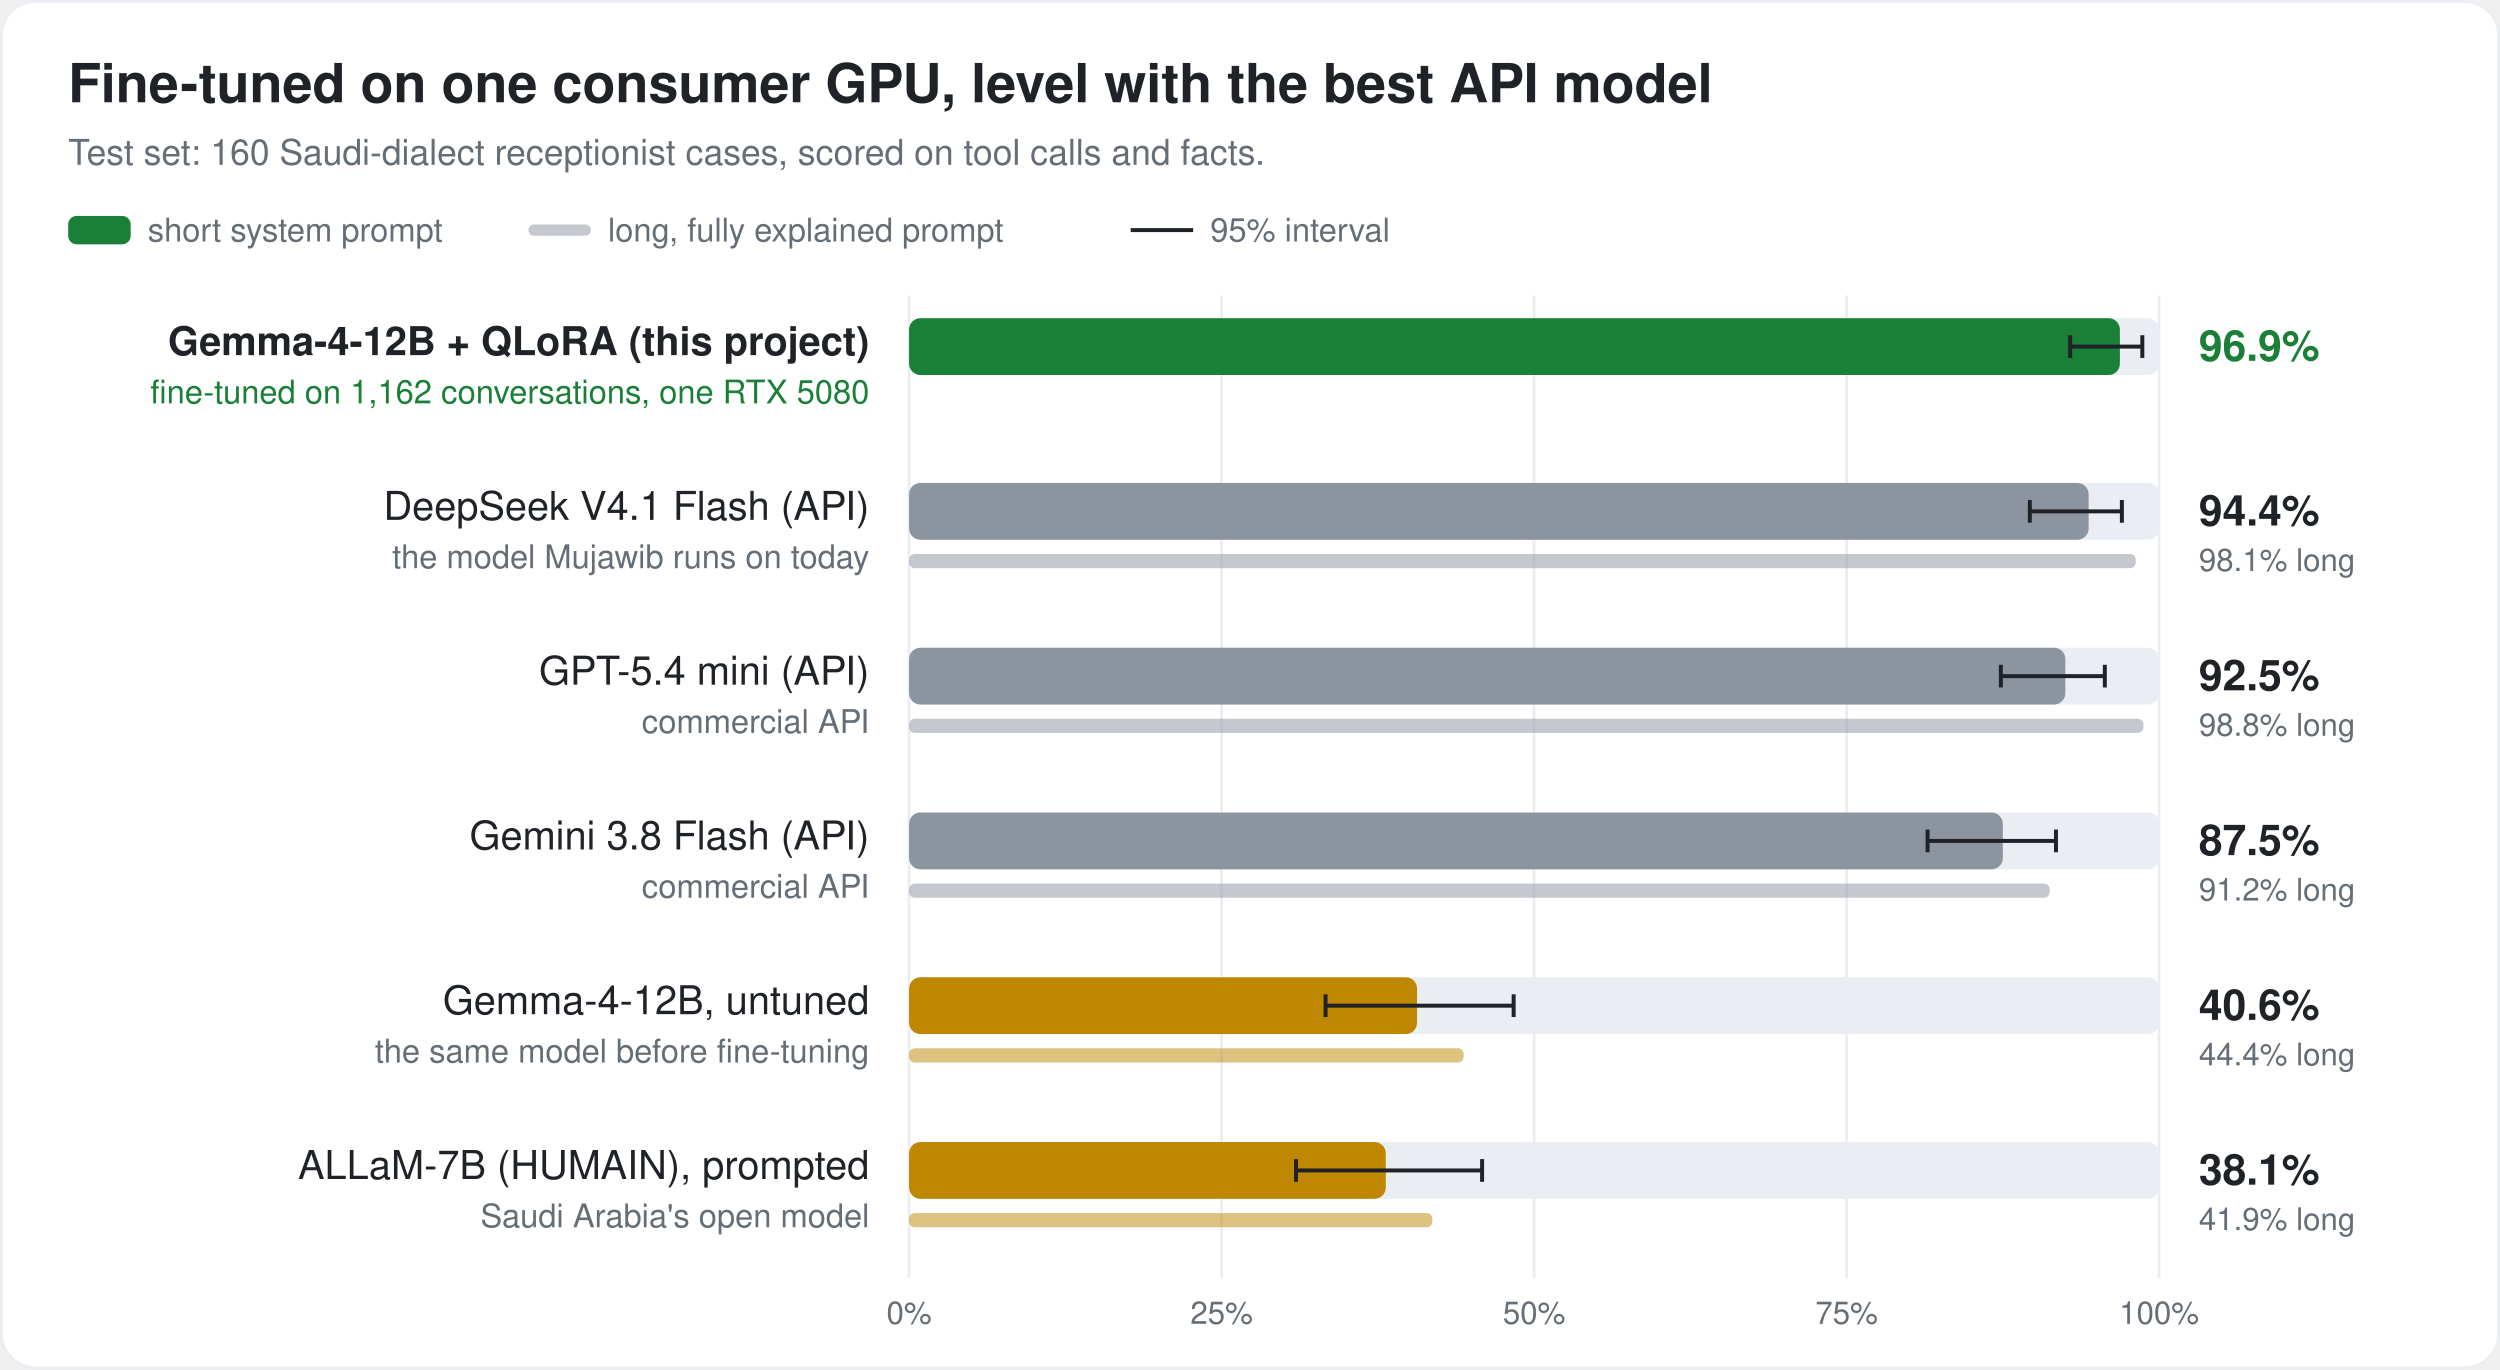
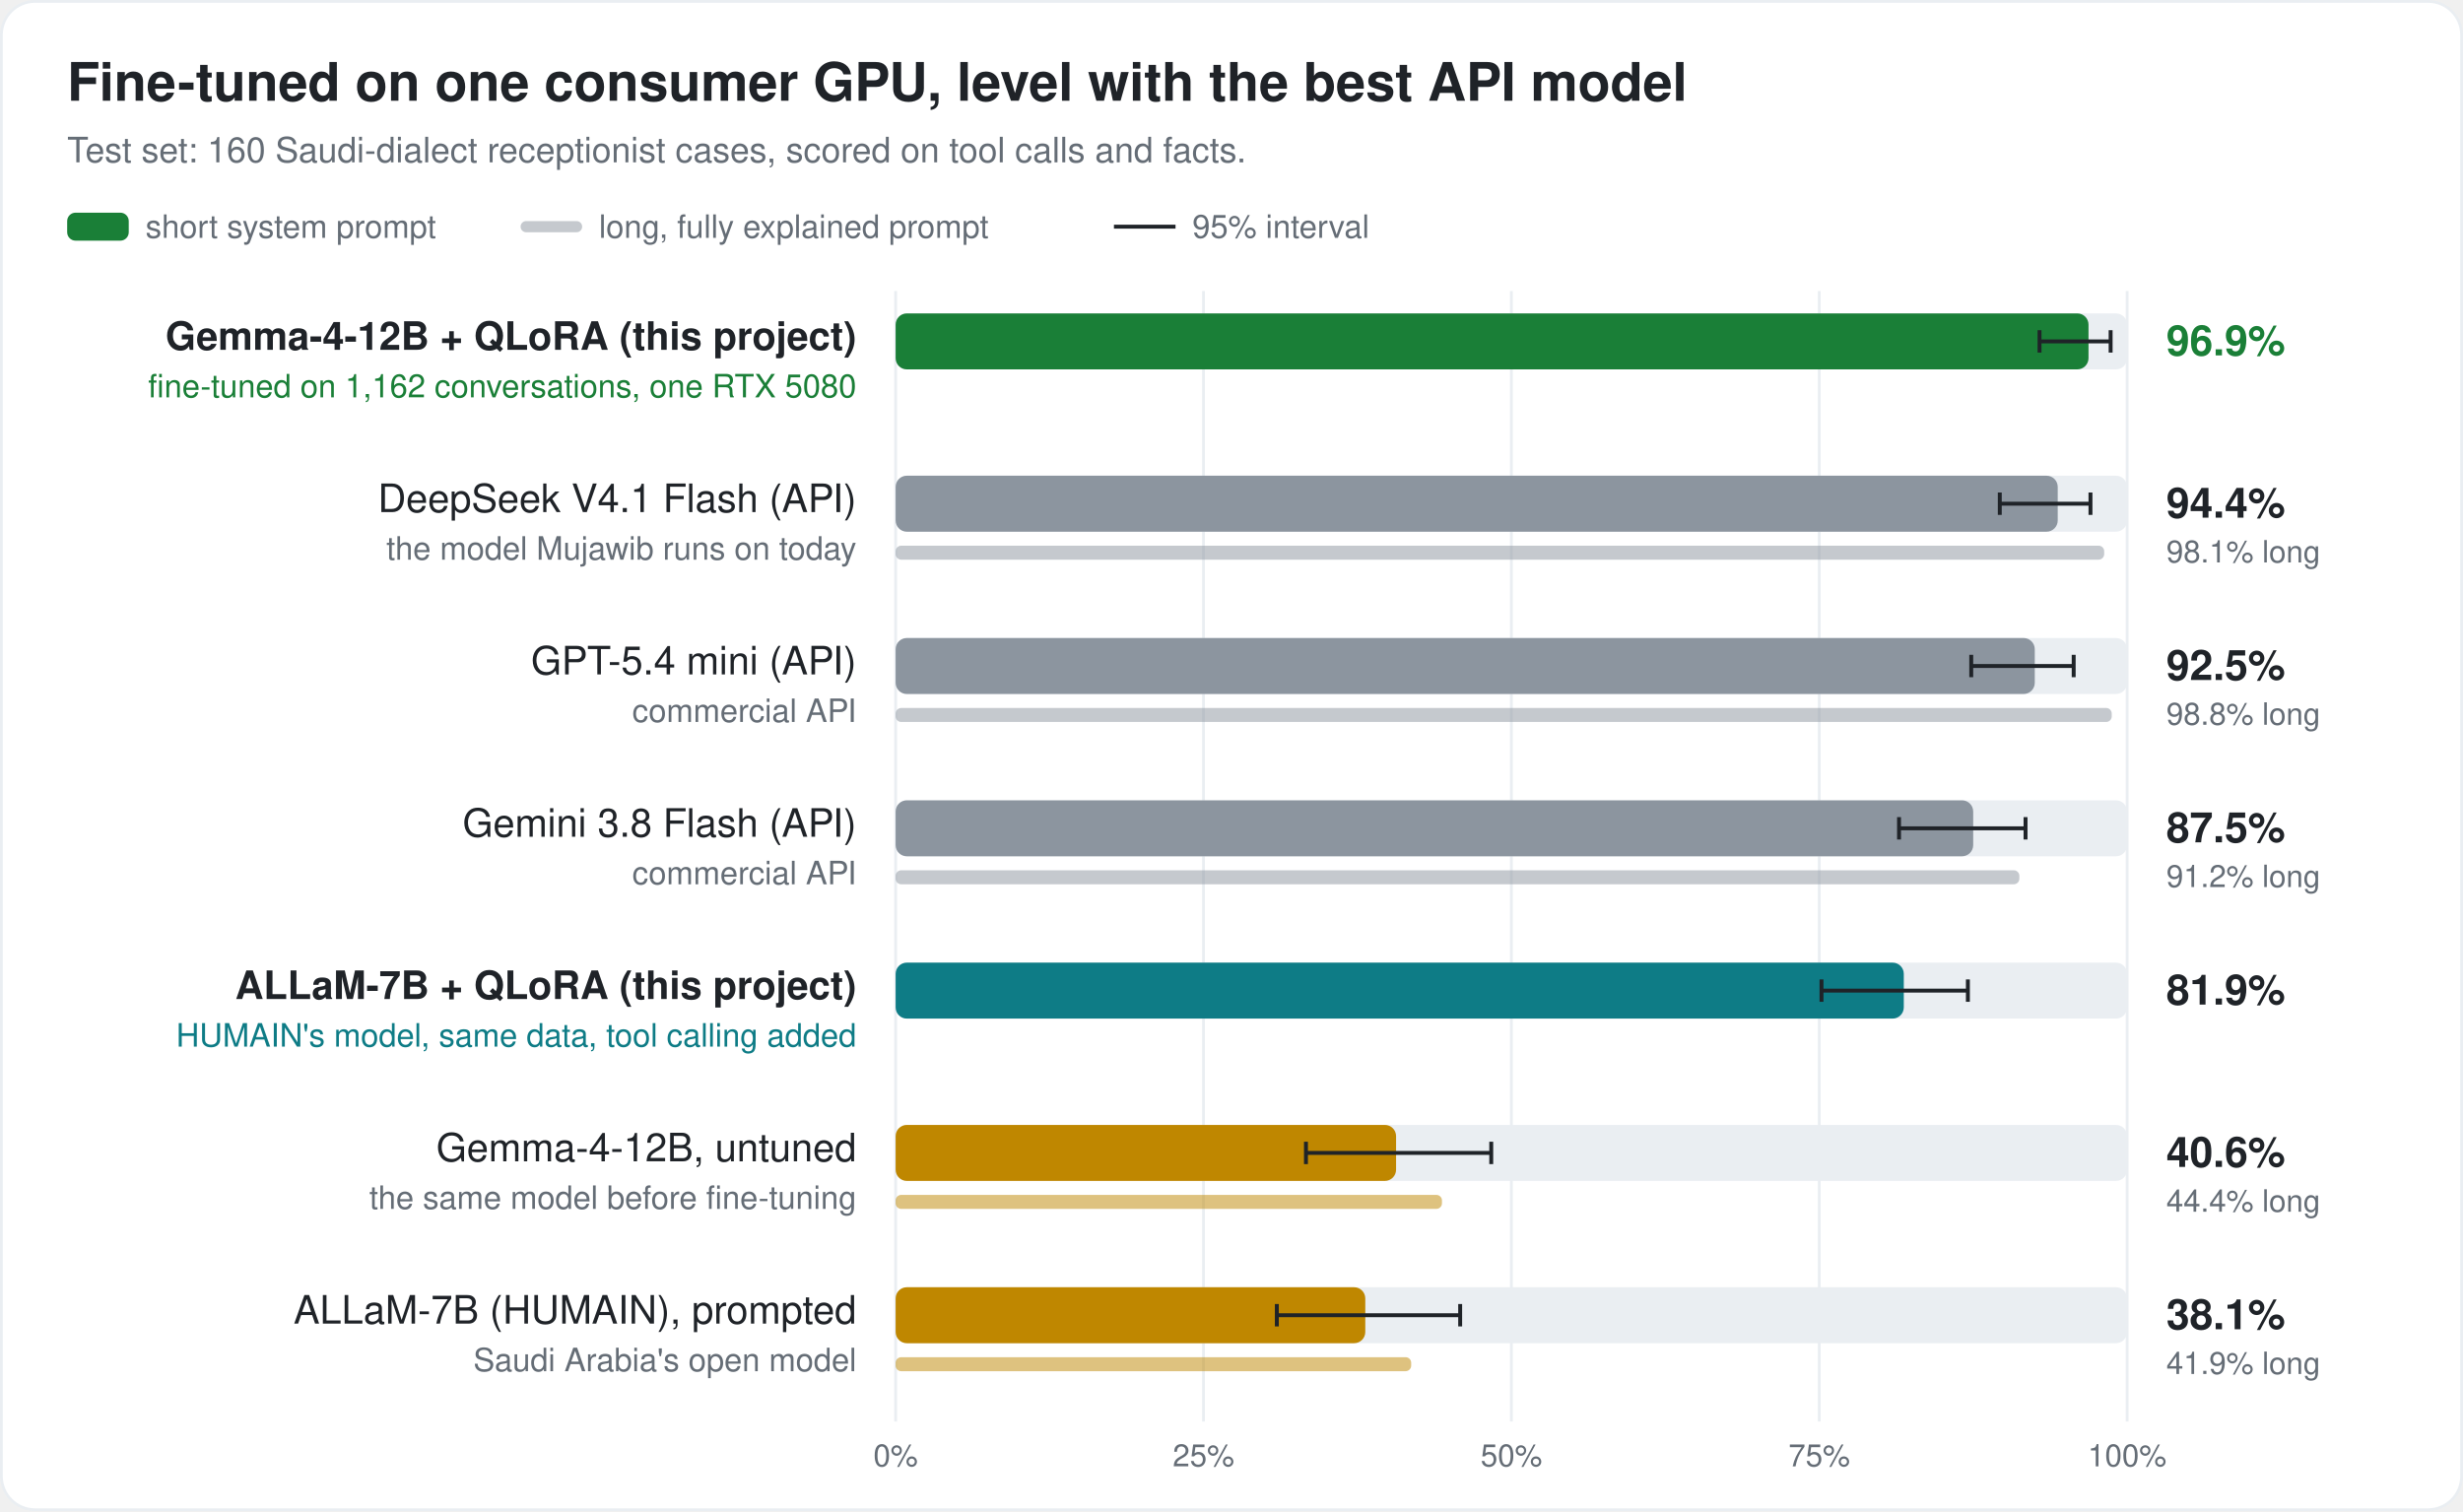
- <svg xmlns="http://www.w3.org/2000/svg" width="880" height="482" viewBox="0 0 880 482" role="img">
-   <style>text{font-family:system-ui, -apple-system, 'Segoe UI', Helvetica, Arial, sans-serif}.f-bg{fill:#ffffff}.s-bg{stroke:#ffffff}.f-ink{fill:#1f2328}.s-ink{stroke:#1f2328}.f-muted{fill:#656d76}.s-muted{stroke:#656d76}.f-grid{fill:#eaeef2}.s-grid{stroke:#eaeef2}.f-axis{fill:#afb8c1}.s-axis{stroke:#afb8c1}.f-white{fill:#ffffff}.s-white{stroke:#ffffff}.f-onours{fill:#ffffff}.s-onours{stroke:#ffffff}.f-ours{fill:#1a7f37}.s-ours{stroke:#1a7f37}.f-api{fill:#8c959f}.s-api{stroke:#8c959f}.f-open{fill:#bf8700}.s-open{stroke:#bf8700}.f-r1{fill:#b4e2bf}.s-r1{stroke:#b4e2bf}.f-r2{fill:#7cc690}.s-r2{stroke:#7cc690}.f-r3{fill:#3fa45c}.s-r3{stroke:#3fa45c}.f-h5{fill:#1a7f37}.s-h5{stroke:#1a7f37}.f-h4{fill:#9bd5a9}.s-h4{stroke:#9bd5a9}.f-h3{fill:#f2d27a}.s-h3{stroke:#f2d27a}.f-h2{fill:#f3ac7a}.s-h2{stroke:#f3ac7a}.f-h1{fill:#f2a6a0}.s-h1{stroke:#f2a6a0}.f-h0{fill:#cf222e}.s-h0{stroke:#cf222e}.f-numbers{fill:#cf222e}.s-numbers{stroke:#cf222e}.f-times{fill:#bc4c00}.s-times{stroke:#bc4c00}.f-dates{fill:#8250df}.s-dates{stroke:#8250df}.f-actions{fill:#0969da}.s-actions{stroke:#0969da}@media (prefers-color-scheme:dark){.f-bg{fill:#0d1117}.s-bg{stroke:#0d1117}.f-ink{fill:#e6edf3}.s-ink{stroke:#e6edf3}.f-muted{fill:#8d96a0}.s-muted{stroke:#8d96a0}.f-grid{fill:#21262d}.s-grid{stroke:#21262d}.f-axis{fill:#484f58}.s-axis{stroke:#484f58}.f-white{fill:#ffffff}.s-white{stroke:#ffffff}.f-onours{fill:#0d1117}.s-onours{stroke:#0d1117}.f-ours{fill:#3fb950}.s-ours{stroke:#3fb950}.f-api{fill:#6e7681}.s-api{stroke:#6e7681}.f-open{fill:#d29922}.s-open{stroke:#d29922}.f-r1{fill:#24532f}.s-r1{stroke:#24532f}.f-r2{fill:#276e38}.s-r2{stroke:#276e38}.f-r3{fill:#2a8a40}.s-r3{stroke:#2a8a40}.f-h5{fill:#238636}.s-h5{stroke:#238636}.f-h4{fill:#1f5f30}.s-h4{stroke:#1f5f30}.f-h3{fill:#6b5110}.s-h3{stroke:#6b5110}.f-h2{fill:#7c3b12}.s-h2{stroke:#7c3b12}.f-h1{fill:#6e211d}.s-h1{stroke:#6e211d}.f-h0{fill:#b62324}.s-h0{stroke:#b62324}.f-numbers{fill:#f85149}.s-numbers{stroke:#f85149}.f-times{fill:#db6d28}.s-times{stroke:#db6d28}.f-dates{fill:#a371f7}.s-dates{stroke:#a371f7}.f-actions{fill:#4493f8}.s-actions{stroke:#4493f8}}</style>
-   <rect x="0.5" y="0.5" width="879" height="481" rx="12" class="f-bg s-grid" />
+ <svg xmlns="http://www.w3.org/2000/svg" width="880" height="540" viewBox="0 0 880 540" role="img">
+   <style>text{font-family:system-ui, -apple-system, 'Segoe UI', Helvetica, Arial, sans-serif}.f-bg{fill:#ffffff}.s-bg{stroke:#ffffff}.f-ink{fill:#1f2328}.s-ink{stroke:#1f2328}.f-muted{fill:#656d76}.s-muted{stroke:#656d76}.f-grid{fill:#eaeef2}.s-grid{stroke:#eaeef2}.f-axis{fill:#afb8c1}.s-axis{stroke:#afb8c1}.f-white{fill:#ffffff}.s-white{stroke:#ffffff}.f-onours{fill:#ffffff}.s-onours{stroke:#ffffff}.f-ours{fill:#1a7f37}.s-ours{stroke:#1a7f37}.f-api{fill:#8c959f}.s-api{stroke:#8c959f}.f-open{fill:#bf8700}.s-open{stroke:#bf8700}.f-r1{fill:#b4e2bf}.s-r1{stroke:#b4e2bf}.f-r2{fill:#7cc690}.s-r2{stroke:#7cc690}.f-r3{fill:#3fa45c}.s-r3{stroke:#3fa45c}.f-h5{fill:#1a7f37}.s-h5{stroke:#1a7f37}.f-h4{fill:#9bd5a9}.s-h4{stroke:#9bd5a9}.f-h3{fill:#f2d27a}.s-h3{stroke:#f2d27a}.f-h2{fill:#f3ac7a}.s-h2{stroke:#f3ac7a}.f-h1{fill:#f2a6a0}.s-h1{stroke:#f2a6a0}.f-h0{fill:#cf222e}.s-h0{stroke:#cf222e}.f-numbers{fill:#cf222e}.s-numbers{stroke:#cf222e}.f-times{fill:#bc4c00}.s-times{stroke:#bc4c00}.f-dates{fill:#8250df}.s-dates{stroke:#8250df}.f-actions{fill:#0969da}.s-actions{stroke:#0969da}.f-allam{fill:#0e7c86}.s-allam{stroke:#0e7c86}@media (prefers-color-scheme:dark){.f-bg{fill:#0d1117}.s-bg{stroke:#0d1117}.f-ink{fill:#e6edf3}.s-ink{stroke:#e6edf3}.f-muted{fill:#8d96a0}.s-muted{stroke:#8d96a0}.f-grid{fill:#21262d}.s-grid{stroke:#21262d}.f-axis{fill:#484f58}.s-axis{stroke:#484f58}.f-white{fill:#ffffff}.s-white{stroke:#ffffff}.f-onours{fill:#0d1117}.s-onours{stroke:#0d1117}.f-ours{fill:#3fb950}.s-ours{stroke:#3fb950}.f-api{fill:#6e7681}.s-api{stroke:#6e7681}.f-open{fill:#d29922}.s-open{stroke:#d29922}.f-r1{fill:#24532f}.s-r1{stroke:#24532f}.f-r2{fill:#276e38}.s-r2{stroke:#276e38}.f-r3{fill:#2a8a40}.s-r3{stroke:#2a8a40}.f-h5{fill:#238636}.s-h5{stroke:#238636}.f-h4{fill:#1f5f30}.s-h4{stroke:#1f5f30}.f-h3{fill:#6b5110}.s-h3{stroke:#6b5110}.f-h2{fill:#7c3b12}.s-h2{stroke:#7c3b12}.f-h1{fill:#6e211d}.s-h1{stroke:#6e211d}.f-h0{fill:#b62324}.s-h0{stroke:#b62324}.f-numbers{fill:#f85149}.s-numbers{stroke:#f85149}.f-times{fill:#db6d28}.s-times{stroke:#db6d28}.f-dates{fill:#a371f7}.s-dates{stroke:#a371f7}.f-actions{fill:#4493f8}.s-actions{stroke:#4493f8}.f-allam{fill:#2bb3c0}.s-allam{stroke:#2bb3c0}}</style>
+   <rect x="0.5" y="0.5" width="879" height="539" rx="12" class="f-bg s-grid" />
  <text x="24.0" y="36.0" font-size="19" text-anchor="start" class="f-ink" font-weight="bold">Fine-tuned on one consumer GPU, level with the best API model</text>
  <text x="24.0" y="58.0" font-size="12.5" text-anchor="start" class="f-muted" font-weight="normal">Test set: 160 Saudi-dialect receptionist cases, scored on tool calls and facts.</text>
  <rect x="24.0" y="76.0" width="22.0" height="10.0" rx="3" class="f-ours" />
  <text x="52.0" y="85.0" font-size="11.5" text-anchor="start" class="f-muted" font-weight="normal">short system prompt</text>
  <rect x="186.0" y="79.0" width="22.0" height="4.0" rx="2" class="f-api" fill-opacity="0.5" />
  <text x="214.0" y="85.0" font-size="11.5" text-anchor="start" class="f-muted" font-weight="normal">long, fully explained prompt</text>
  <line x1="398.0" y1="81.0" x2="420.0" y2="81.0" class="s-ink" stroke-width="1.4" />
  <text x="426.0" y="85.0" font-size="11.5" text-anchor="start" class="f-muted" font-weight="normal">95% interval</text>
-   <line x1="320.0" y1="104.0" x2="320.0" y2="450.0" class="s-grid" stroke-width="1.0" />
-   <text x="320.0" y="466.0" font-size="11" text-anchor="middle" class="f-muted" font-weight="normal">0%</text>
-   <line x1="430.0" y1="104.0" x2="430.0" y2="450.0" class="s-grid" stroke-width="1.0" />
-   <text x="430.0" y="466.0" font-size="11" text-anchor="middle" class="f-muted" font-weight="normal">25%</text>
-   <line x1="540.0" y1="104.0" x2="540.0" y2="450.0" class="s-grid" stroke-width="1.0" />
-   <text x="540.0" y="466.0" font-size="11" text-anchor="middle" class="f-muted" font-weight="normal">50%</text>
-   <line x1="650.0" y1="104.0" x2="650.0" y2="450.0" class="s-grid" stroke-width="1.0" />
-   <text x="650.0" y="466.0" font-size="11" text-anchor="middle" class="f-muted" font-weight="normal">75%</text>
-   <line x1="760.0" y1="104.0" x2="760.0" y2="450.0" class="s-grid" stroke-width="1.0" />
-   <text x="760.0" y="466.0" font-size="11" text-anchor="middle" class="f-muted" font-weight="normal">100%</text>
+   <line x1="320.0" y1="104.0" x2="320.0" y2="508.0" class="s-grid" stroke-width="1.0" />
+   <text x="320.0" y="524.0" font-size="11" text-anchor="middle" class="f-muted" font-weight="normal">0%</text>
+   <line x1="430.0" y1="104.0" x2="430.0" y2="508.0" class="s-grid" stroke-width="1.0" />
+   <text x="430.0" y="524.0" font-size="11" text-anchor="middle" class="f-muted" font-weight="normal">25%</text>
+   <line x1="540.0" y1="104.0" x2="540.0" y2="508.0" class="s-grid" stroke-width="1.0" />
+   <text x="540.0" y="524.0" font-size="11" text-anchor="middle" class="f-muted" font-weight="normal">50%</text>
+   <line x1="650.0" y1="104.0" x2="650.0" y2="508.0" class="s-grid" stroke-width="1.0" />
+   <text x="650.0" y="524.0" font-size="11" text-anchor="middle" class="f-muted" font-weight="normal">75%</text>
+   <line x1="760.0" y1="104.0" x2="760.0" y2="508.0" class="s-grid" stroke-width="1.0" />
+   <text x="760.0" y="524.0" font-size="11" text-anchor="middle" class="f-muted" font-weight="normal">100%</text>
  <text x="306.0" y="125.0" font-size="14" text-anchor="end" class="f-ink" font-weight="bold">Gemma-4-12B + QLoRA (this project)</text>
  <text x="306.0" y="142.0" font-size="11.5" text-anchor="end" class="f-ours" font-weight="normal">fine-tuned on 1,162 conversations, one RTX 5080</text>
  <rect x="320.0" y="112.0" width="440.0" height="20.0" rx="4" class="f-grid" />
  <rect x="320.0" y="112.0" width="426.2" height="20.0" rx="4" class="f-ours" />
  <line x1="728.7" y1="122.0" x2="754.1" y2="122.0" class="s-ink" stroke-width="1.4" />
  <line x1="728.7" y1="118.0" x2="728.7" y2="126.0" class="s-ink" stroke-width="1.4" />
  <line x1="754.1" y1="118.0" x2="754.1" y2="126.0" class="s-ink" stroke-width="1.4" />
  <text x="774.0" y="127.0" font-size="15" text-anchor="start" class="f-ours" font-weight="bold">96.9%</text>
  <text x="306.0" y="183.0" font-size="14" text-anchor="end" class="f-ink" font-weight="normal">DeepSeek V4.1 Flash (API)</text>
  <text x="306.0" y="200.0" font-size="11.5" text-anchor="end" class="f-muted" font-weight="normal">the model Mujawib runs on today</text>
  <rect x="320.0" y="170.0" width="440.0" height="20.0" rx="4" class="f-grid" />
  <rect x="320.0" y="170.0" width="415.2" height="20.0" rx="4" class="f-api" />
  <line x1="714.5" y1="180.0" x2="746.9" y2="180.0" class="s-ink" stroke-width="1.4" />
  <line x1="714.5" y1="176.0" x2="714.5" y2="184.0" class="s-ink" stroke-width="1.4" />
  <line x1="746.9" y1="176.0" x2="746.9" y2="184.0" class="s-ink" stroke-width="1.4" />
  <text x="774.0" y="185.0" font-size="15" text-anchor="start" class="f-ink" font-weight="bold">94.4%</text>
  <rect x="320.0" y="195.0" width="431.8" height="5.0" rx="2" class="f-api" fill-opacity="0.5" />
  <text x="774.0" y="201.0" font-size="11" text-anchor="start" class="f-muted" font-weight="normal">98.1% long</text>
  <text x="306.0" y="241.0" font-size="14" text-anchor="end" class="f-ink" font-weight="normal">GPT-5.4 mini (API)</text>
  <text x="306.0" y="258.0" font-size="11.5" text-anchor="end" class="f-muted" font-weight="normal">commercial API</text>
  <rect x="320.0" y="228.0" width="440.0" height="20.0" rx="4" class="f-grid" />
  <rect x="320.0" y="228.0" width="407.0" height="20.0" rx="4" class="f-api" />
  <line x1="704.3" y1="238.0" x2="740.9" y2="238.0" class="s-ink" stroke-width="1.4" />
  <line x1="704.3" y1="234.0" x2="704.3" y2="242.0" class="s-ink" stroke-width="1.4" />
  <line x1="740.9" y1="234.0" x2="740.9" y2="242.0" class="s-ink" stroke-width="1.4" />
  <text x="774.0" y="243.0" font-size="15" text-anchor="start" class="f-ink" font-weight="bold">92.5%</text>
  <rect x="320.0" y="253.0" width="434.5" height="5.0" rx="2" class="f-api" fill-opacity="0.5" />
  <text x="774.0" y="259.0" font-size="11" text-anchor="start" class="f-muted" font-weight="normal">98.8% long</text>
  <text x="306.0" y="299.0" font-size="14" text-anchor="end" class="f-ink" font-weight="normal">Gemini 3.8 Flash (API)</text>
  <text x="306.0" y="316.0" font-size="11.5" text-anchor="end" class="f-muted" font-weight="normal">commercial API</text>
  <rect x="320.0" y="286.0" width="440.0" height="20.0" rx="4" class="f-grid" />
  <rect x="320.0" y="286.0" width="385.0" height="20.0" rx="4" class="f-api" />
  <line x1="678.5" y1="296.0" x2="723.7" y2="296.0" class="s-ink" stroke-width="1.4" />
  <line x1="678.5" y1="292.0" x2="678.5" y2="300.0" class="s-ink" stroke-width="1.4" />
  <line x1="723.7" y1="292.0" x2="723.7" y2="300.0" class="s-ink" stroke-width="1.4" />
  <text x="774.0" y="301.0" font-size="15" text-anchor="start" class="f-ink" font-weight="bold">87.5%</text>
  <rect x="320.0" y="311.0" width="401.5" height="5.0" rx="2" class="f-api" fill-opacity="0.5" />
  <text x="774.0" y="317.0" font-size="11" text-anchor="start" class="f-muted" font-weight="normal">91.2% long</text>
-   <text x="306.0" y="357.0" font-size="14" text-anchor="end" class="f-ink" font-weight="normal">Gemma-4-12B, untuned</text>
-   <text x="306.0" y="374.0" font-size="11.5" text-anchor="end" class="f-muted" font-weight="normal">the same model before fine-tuning</text>
+   <text x="306.0" y="357.0" font-size="14" text-anchor="end" class="f-ink" font-weight="bold">ALLaM-7B + QLoRA (this project)</text>
+   <text x="306.0" y="374.0" font-size="11.5" text-anchor="end" class="f-allam" font-weight="normal">HUMAIN's model, same data, tool calling added</text>
  <rect x="320.0" y="344.0" width="440.0" height="20.0" rx="4" class="f-grid" />
-   <rect x="320.0" y="344.0" width="178.8" height="20.0" rx="4" class="f-open" />
-   <line x1="466.6" y1="354.0" x2="532.8" y2="354.0" class="s-ink" stroke-width="1.4" />
-   <line x1="466.6" y1="350.0" x2="466.6" y2="358.0" class="s-ink" stroke-width="1.4" />
-   <line x1="532.8" y1="350.0" x2="532.8" y2="358.0" class="s-ink" stroke-width="1.4" />
-   <text x="774.0" y="359.0" font-size="15" text-anchor="start" class="f-ink" font-weight="bold">40.6%</text>
-   <rect x="320.0" y="369.0" width="195.2" height="5.0" rx="2" class="f-open" fill-opacity="0.5" />
-   <text x="774.0" y="375.0" font-size="11" text-anchor="start" class="f-muted" font-weight="normal">44.4% long</text>
-   <text x="306.0" y="415.0" font-size="14" text-anchor="end" class="f-ink" font-weight="normal">ALLaM-7B (HUMAIN), prompted</text>
-   <text x="306.0" y="432.0" font-size="11.5" text-anchor="end" class="f-muted" font-weight="normal">Saudi Arabia's open model</text>
+   <rect x="320.0" y="344.0" width="360.2" height="20.0" rx="4" class="f-allam" />
+   <line x1="650.8" y1="354.0" x2="703.1" y2="354.0" class="s-ink" stroke-width="1.4" />
+   <line x1="650.8" y1="350.0" x2="650.8" y2="358.0" class="s-ink" stroke-width="1.4" />
+   <line x1="703.1" y1="350.0" x2="703.1" y2="358.0" class="s-ink" stroke-width="1.4" />
+   <text x="774.0" y="359.0" font-size="15" text-anchor="start" class="f-ink" font-weight="bold">81.9%</text>
+   <text x="306.0" y="415.0" font-size="14" text-anchor="end" class="f-ink" font-weight="normal">Gemma-4-12B, untuned</text>
+   <text x="306.0" y="432.0" font-size="11.5" text-anchor="end" class="f-muted" font-weight="normal">the same model before fine-tuning</text>
  <rect x="320.0" y="402.0" width="440.0" height="20.0" rx="4" class="f-grid" />
-   <rect x="320.0" y="402.0" width="167.8" height="20.0" rx="4" class="f-open" />
-   <line x1="456.2" y1="412.0" x2="521.7" y2="412.0" class="s-ink" stroke-width="1.4" />
-   <line x1="456.2" y1="408.0" x2="456.2" y2="416.0" class="s-ink" stroke-width="1.4" />
-   <line x1="521.7" y1="408.0" x2="521.7" y2="416.0" class="s-ink" stroke-width="1.4" />
-   <text x="774.0" y="417.0" font-size="15" text-anchor="start" class="f-ink" font-weight="bold">38.1%</text>
-   <rect x="320.0" y="427.0" width="184.2" height="5.0" rx="2" class="f-open" fill-opacity="0.5" />
-   <text x="774.0" y="433.0" font-size="11" text-anchor="start" class="f-muted" font-weight="normal">41.9% long</text>
+   <rect x="320.0" y="402.0" width="178.8" height="20.0" rx="4" class="f-open" />
+   <line x1="466.6" y1="412.0" x2="532.8" y2="412.0" class="s-ink" stroke-width="1.4" />
+   <line x1="466.6" y1="408.0" x2="466.6" y2="416.0" class="s-ink" stroke-width="1.4" />
+   <line x1="532.8" y1="408.0" x2="532.8" y2="416.0" class="s-ink" stroke-width="1.4" />
+   <text x="774.0" y="417.0" font-size="15" text-anchor="start" class="f-ink" font-weight="bold">40.6%</text>
+   <rect x="320.0" y="427.0" width="195.2" height="5.0" rx="2" class="f-open" fill-opacity="0.5" />
+   <text x="774.0" y="433.0" font-size="11" text-anchor="start" class="f-muted" font-weight="normal">44.4% long</text>
+   <text x="306.0" y="473.0" font-size="14" text-anchor="end" class="f-ink" font-weight="normal">ALLaM-7B (HUMAIN), prompted</text>
+   <text x="306.0" y="490.0" font-size="11.5" text-anchor="end" class="f-muted" font-weight="normal">Saudi Arabia's open model</text>
+   <rect x="320.0" y="460.0" width="440.0" height="20.0" rx="4" class="f-grid" />
+   <rect x="320.0" y="460.0" width="167.8" height="20.0" rx="4" class="f-open" />
+   <line x1="456.2" y1="470.0" x2="521.7" y2="470.0" class="s-ink" stroke-width="1.4" />
+   <line x1="456.2" y1="466.0" x2="456.2" y2="474.0" class="s-ink" stroke-width="1.4" />
+   <line x1="521.7" y1="466.0" x2="521.7" y2="474.0" class="s-ink" stroke-width="1.4" />
+   <text x="774.0" y="475.0" font-size="15" text-anchor="start" class="f-ink" font-weight="bold">38.1%</text>
+   <rect x="320.0" y="485.0" width="184.2" height="5.0" rx="2" class="f-open" fill-opacity="0.5" />
+   <text x="774.0" y="491.0" font-size="11" text-anchor="start" class="f-muted" font-weight="normal">41.9% long</text>
</svg>
